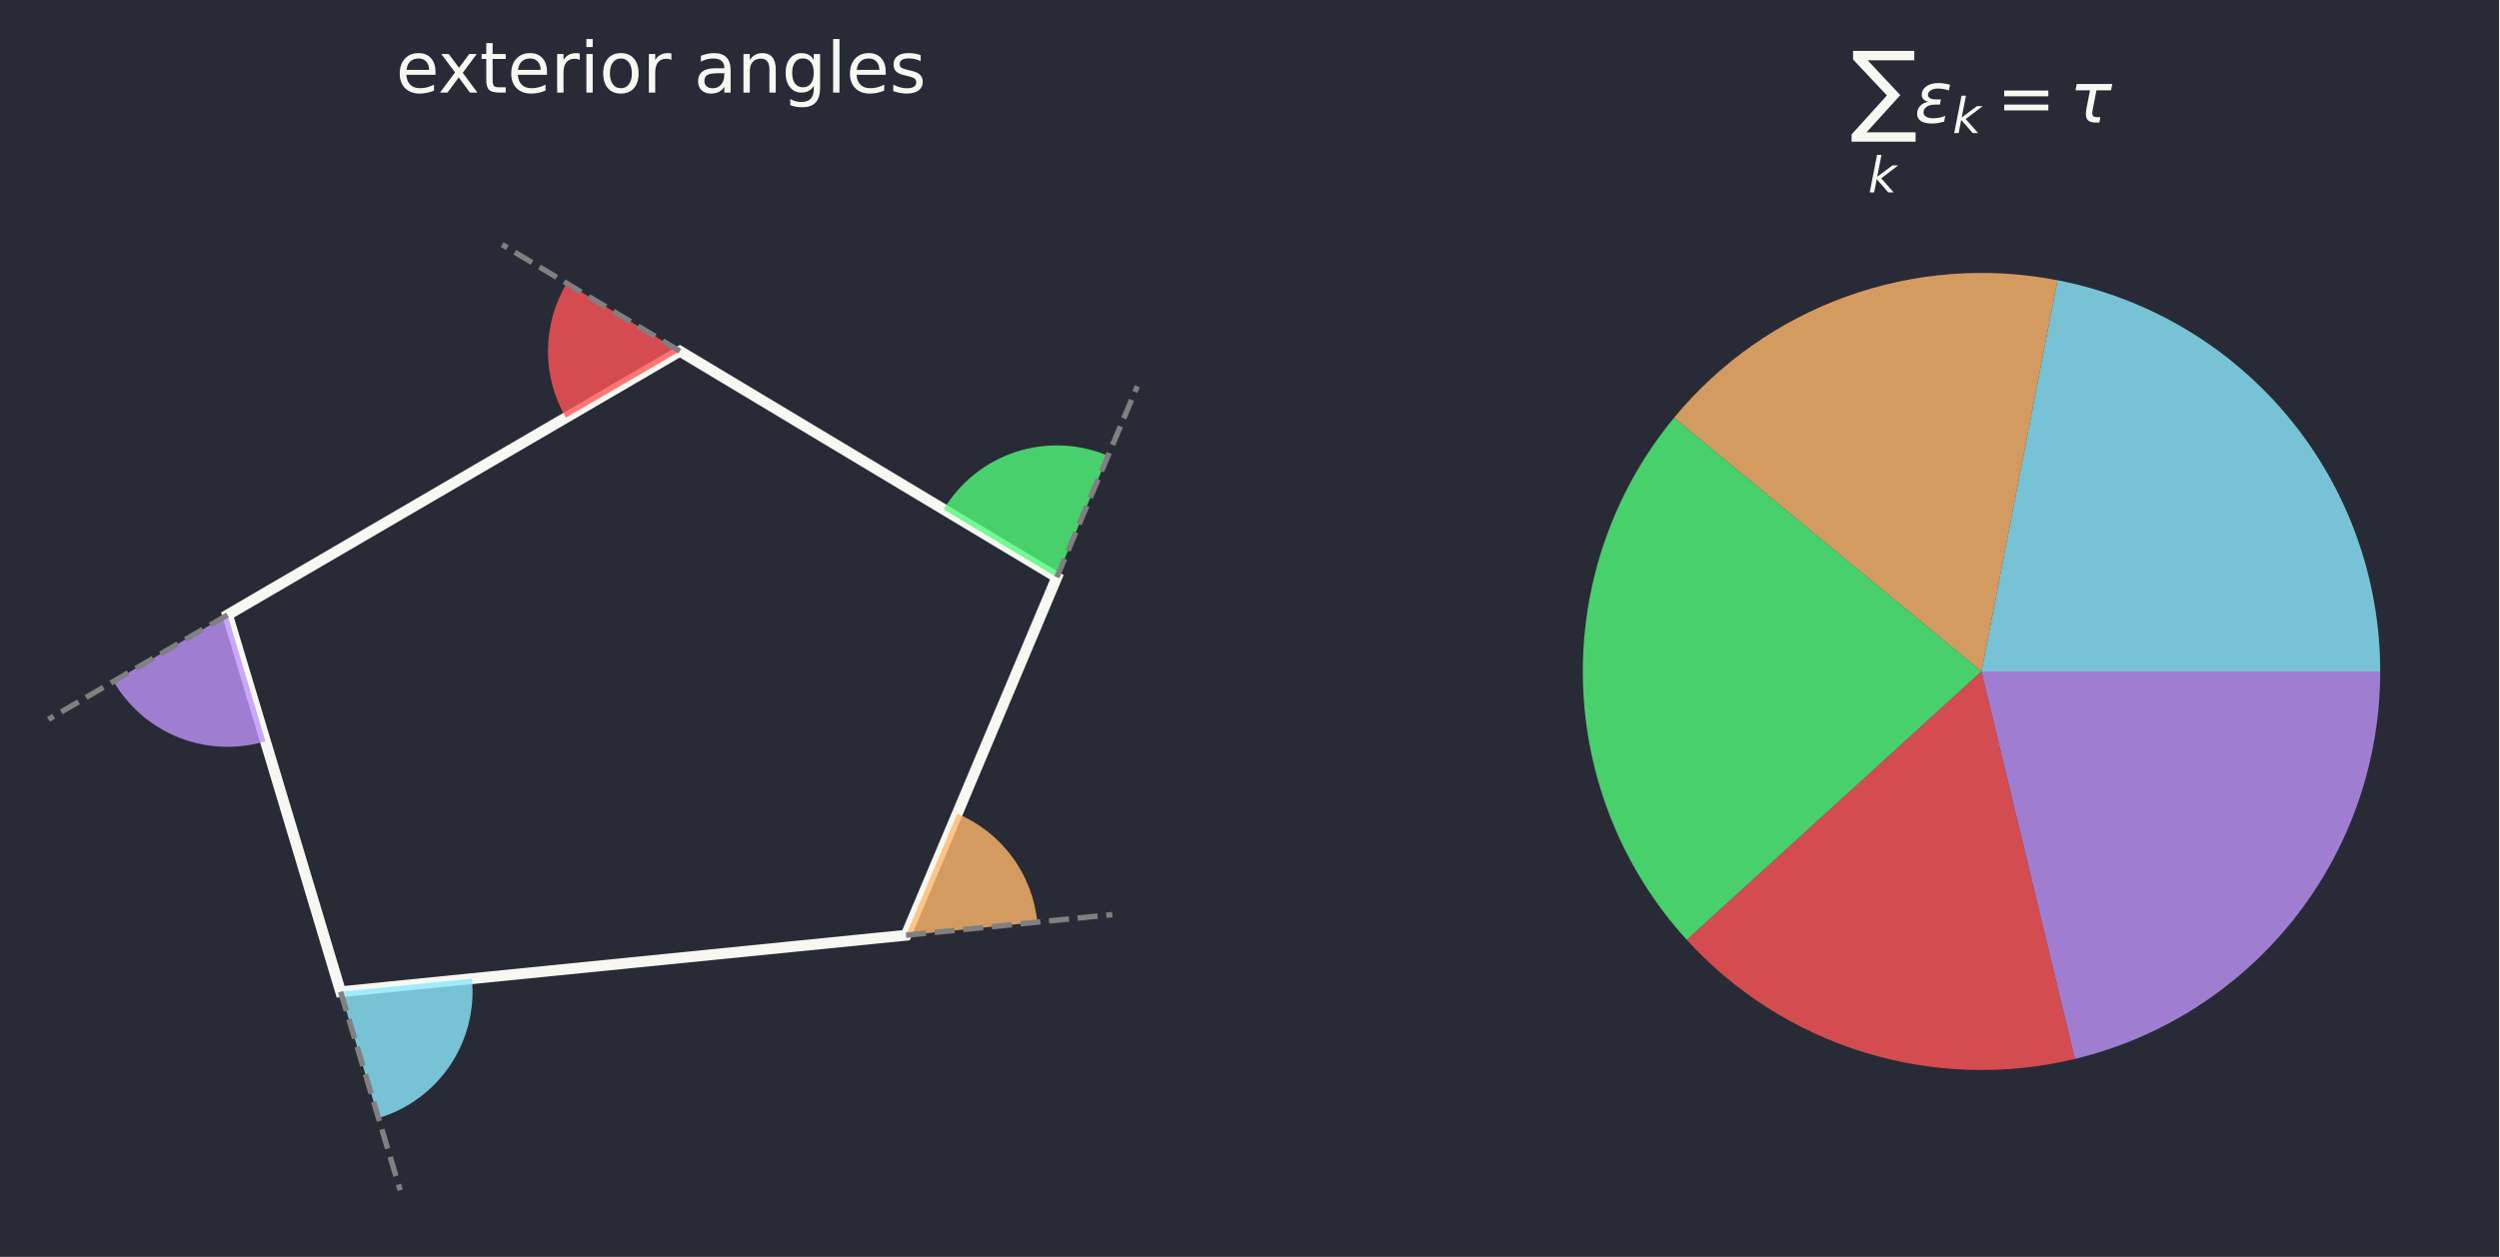
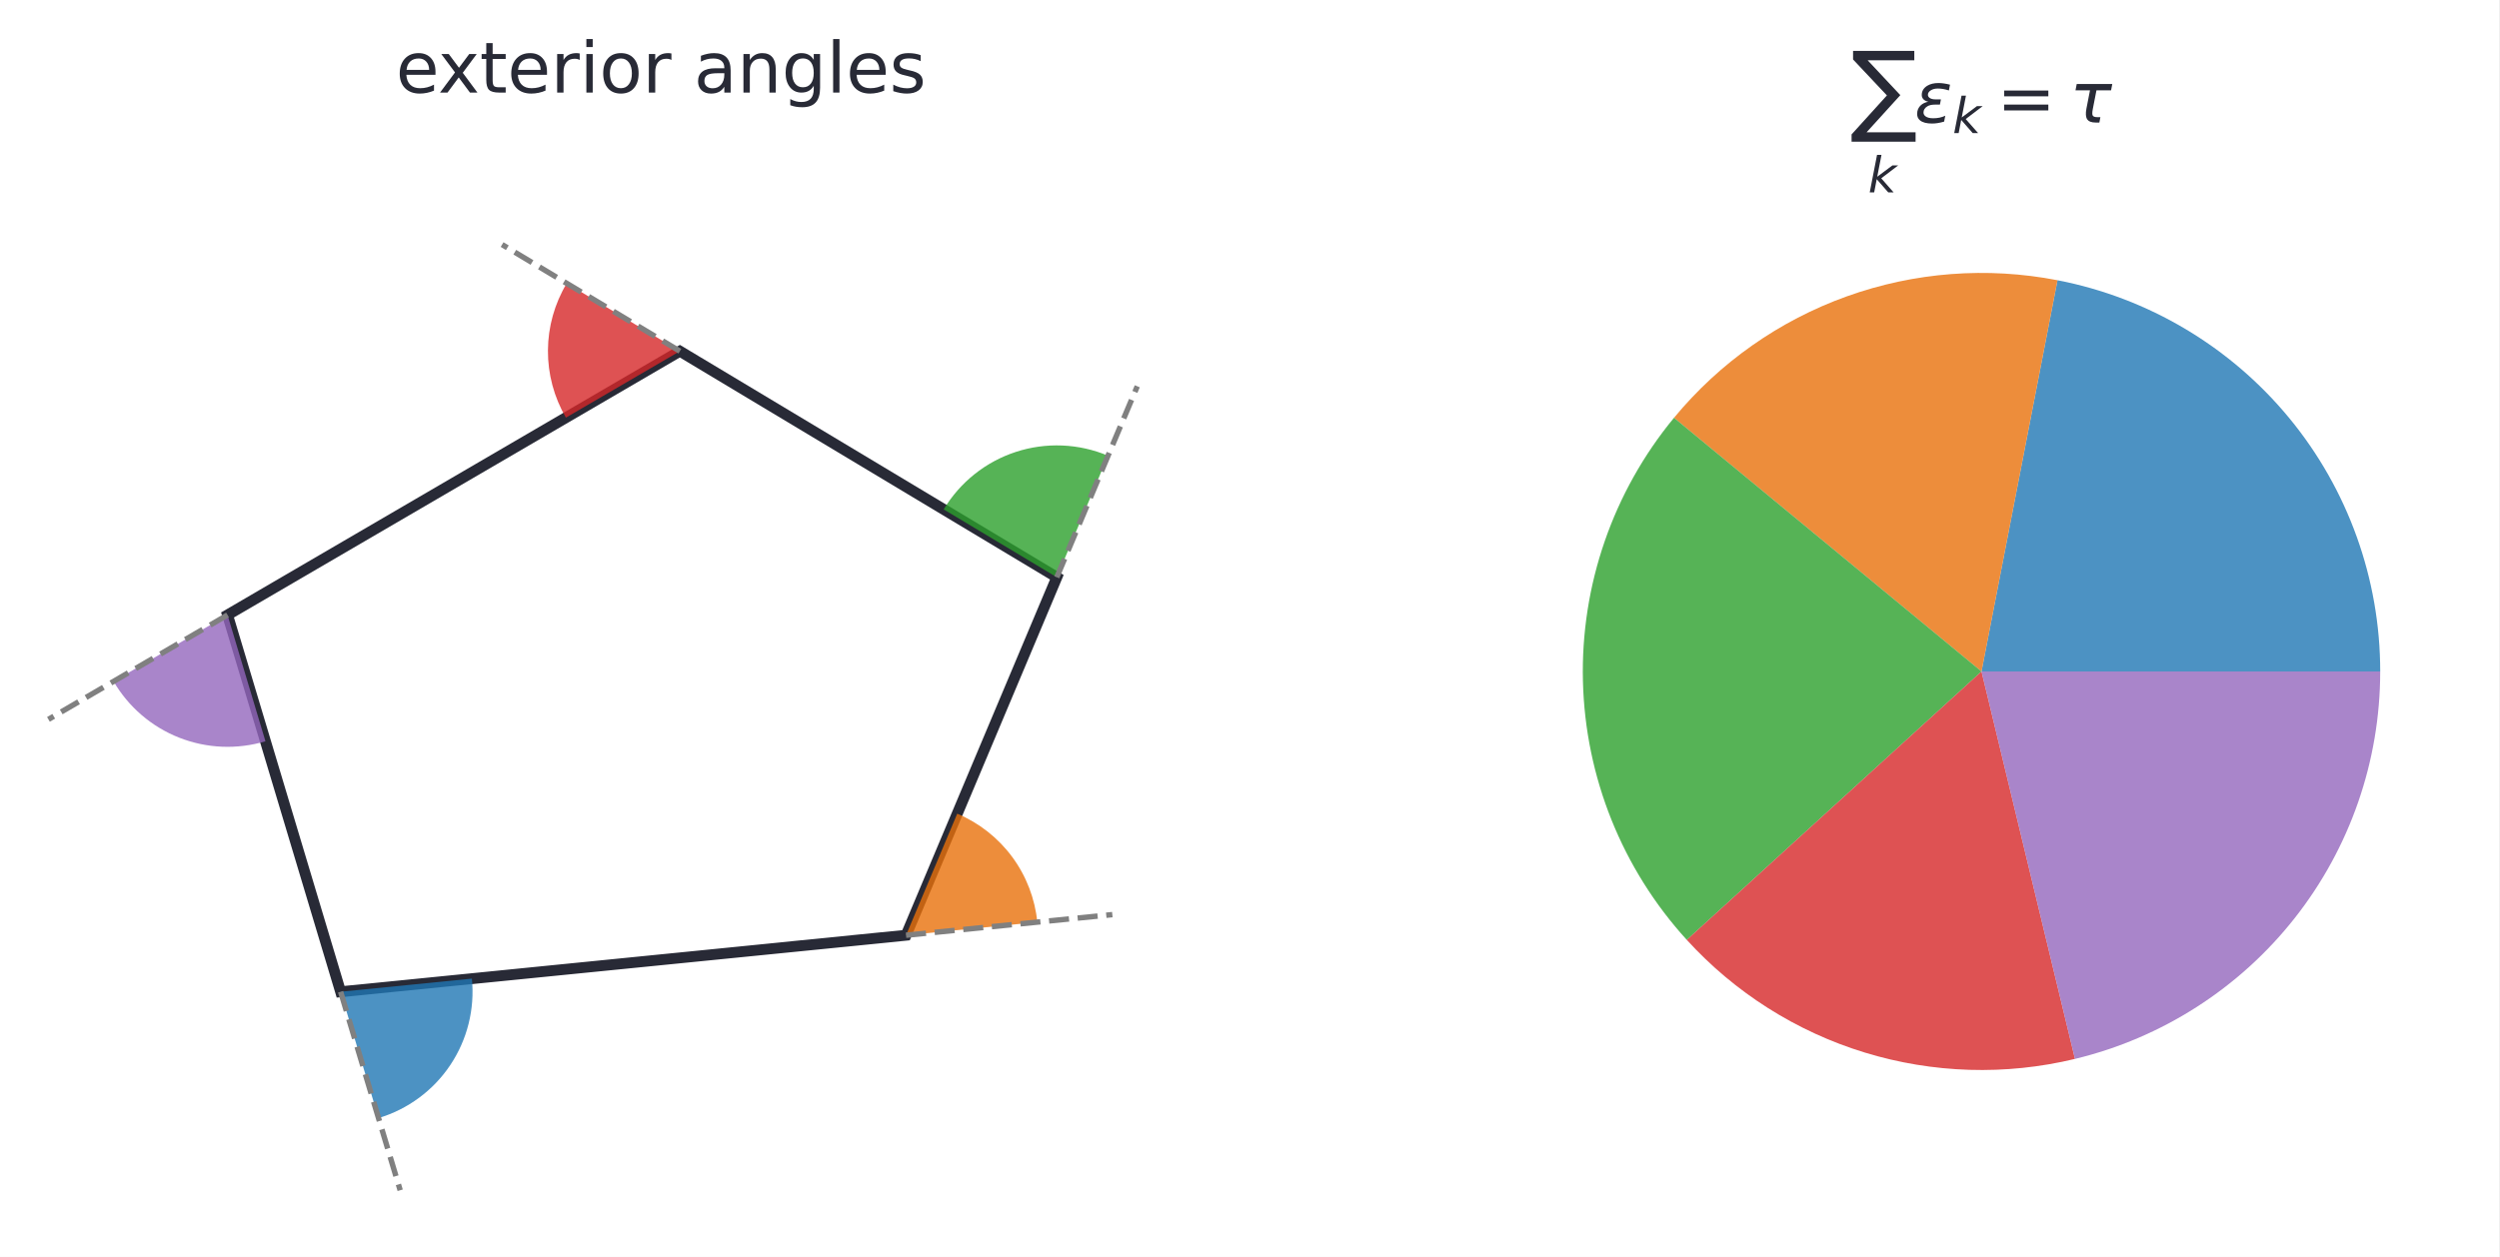
<svg xmlns="http://www.w3.org/2000/svg" xmlns:xlink="http://www.w3.org/1999/xlink" width="460.8pt" height="231.85pt" viewBox="0 0 460.8 231.85" version="1.1">
  <defs>
    <style type="text/css">*{stroke-linejoin: round; stroke-linecap: butt}</style>
  </defs>
  <g id="figure_1">
    <g id="patch_1">
-       <path d="M 0 231.85  L 460.8 231.85  L 460.8 0  L 0 0  z " style="fill: #282a36" />
+       <path d="M 0 231.85  L 460.8 231.85  L 460.8 0  L 0 0  z " style="fill: #ffffff" />
    </g>
    <g id="axes_1">
      <g id="patch_2">
-         <path d="M 62.806 182.946  L 167.068 172.52  L 194.871 106.487  L 125.363 64.783  L 41.954 113.438  L 62.806 182.946  z " clip-path="url(#p70f5fdd5c4)" style="fill: none; stroke: #f8f8f2; stroke-width: 2; stroke-linejoin: miter" />
+         <path d="M 62.806 182.946  L 167.068 172.52  L 194.871 106.487  L 125.363 64.783  L 41.954 113.438  L 62.806 182.946  z " clip-path="url(#pabeaf89d6e)" style="fill: none; stroke: #282a36; stroke-width: 2; stroke-linejoin: miter" />
      </g>
      <g id="patch_3">
-         <path d="M 69.797 206.247  C 75.205 204.625 79.883 201.17 83.023 196.477  C 86.164 191.785 87.575 186.143 87.013 180.525  L 62.806 182.946  z " clip-path="url(#p70f5fdd5c4)" style="fill: #8be9fd; opacity: 0.8" />
+         <path d="M 69.797 206.247  C 75.205 204.625 79.883 201.17 83.023 196.477  C 86.164 191.785 87.575 186.143 87.013 180.525  L 62.806 182.946  z " clip-path="url(#pabeaf89d6e)" style="fill: #1f77b4; opacity: 0.8" />
      </g>
      <g id="patch_4">
-         <path d="M 191.275 170.099  C 190.839 165.746 189.238 161.589 186.639 158.07  C 184.041 154.55 180.54 151.796 176.508 150.098  L 167.068 172.52  z " clip-path="url(#p70f5fdd5c4)" style="fill: #ffb86c; opacity: 0.8" />
+         <path d="M 191.275 170.099  C 190.839 165.746 189.238 161.589 186.639 158.07  C 184.041 154.55 180.54 151.796 176.508 150.098  L 167.068 172.52  z " clip-path="url(#pabeaf89d6e)" style="fill: #e8710a; opacity: 0.8" />
      </g>
      <g id="patch_5">
-         <path d="M 204.311 84.066  C 198.916 81.794 192.877 81.545 187.312 83.364  C 181.748 85.183 177.022 88.951 174.01 93.971  L 194.871 106.487  z " clip-path="url(#p70f5fdd5c4)" style="fill: #50fa7b; opacity: 0.8" />
+         <path d="M 204.311 84.066  C 198.916 81.794 192.877 81.545 187.312 83.364  C 181.748 85.183 177.022 88.951 174.01 93.971  L 194.871 106.487  z " clip-path="url(#pabeaf89d6e)" style="fill: #2ca02c; opacity: 0.8" />
      </g>
      <g id="patch_6">
-         <path d="M 104.502 52.266  C 102.26 56.003 101.063 60.275 101.036 64.632  C 101.009 68.99 102.154 73.276 104.349 77.041  L 125.363 64.783  z " clip-path="url(#p70f5fdd5c4)" style="fill: #ff5555; opacity: 0.8" />
+         <path d="M 104.502 52.266  C 102.26 56.003 101.063 60.275 101.036 64.632  C 101.009 68.99 102.154 73.276 104.349 77.041  L 125.363 64.783  z " clip-path="url(#pabeaf89d6e)" style="fill: #d62728; opacity: 0.8" />
      </g>
      <g id="patch_7">
-         <path d="M 20.94 125.696  C 23.691 130.412 27.95 134.067 33.029 136.069  C 38.108 138.072 43.715 138.308 48.944 136.74  L 41.954 113.438  z " clip-path="url(#p70f5fdd5c4)" style="fill: #bd93f9; opacity: 0.8" />
+         <path d="M 20.94 125.696  C 23.691 130.412 27.95 134.067 33.029 136.069  C 38.108 138.072 43.715 138.308 48.944 136.74  L 41.954 113.438  z " clip-path="url(#pabeaf89d6e)" style="fill: #9467bd; opacity: 0.8" />
      </g>
      <g id="line2d_1">
-         <path d="M 62.806 182.946  L 73.791 219.563  " clip-path="url(#p70f5fdd5c4)" style="fill: none; stroke-dasharray: 3.7,1.6; stroke-dashoffset: 0; stroke: #808080" />
+         <path d="M 62.806 182.946  L 73.791 219.563  " clip-path="url(#pabeaf89d6e)" style="fill: none; stroke-dasharray: 3.7,1.6; stroke-dashoffset: 0; stroke: #808080" />
      </g>
      <g id="line2d_2">
-         <path d="M 167.068 172.52  L 205.107 168.716  " clip-path="url(#p70f5fdd5c4)" style="fill: none; stroke-dasharray: 3.7,1.6; stroke-dashoffset: 0; stroke: #808080" />
+         <path d="M 167.068 172.52  L 205.107 168.716  " clip-path="url(#pabeaf89d6e)" style="fill: none; stroke-dasharray: 3.7,1.6; stroke-dashoffset: 0; stroke: #808080" />
      </g>
      <g id="line2d_3">
-         <path d="M 194.871 106.487  L 209.706 71.254  " clip-path="url(#p70f5fdd5c4)" style="fill: none; stroke-dasharray: 3.7,1.6; stroke-dashoffset: 0; stroke: #808080" />
+         <path d="M 194.871 106.487  L 209.706 71.254  " clip-path="url(#pabeaf89d6e)" style="fill: none; stroke-dasharray: 3.7,1.6; stroke-dashoffset: 0; stroke: #808080" />
      </g>
      <g id="line2d_4">
-         <path d="M 125.363 64.783  L 92.582 45.114  " clip-path="url(#p70f5fdd5c4)" style="fill: none; stroke-dasharray: 3.7,1.6; stroke-dashoffset: 0; stroke: #808080" />
+         <path d="M 125.363 64.783  L 92.582 45.114  " clip-path="url(#pabeaf89d6e)" style="fill: none; stroke-dasharray: 3.7,1.6; stroke-dashoffset: 0; stroke: #808080" />
      </g>
      <g id="line2d_5">
-         <path d="M 41.954 113.438  L 8.932 132.701  " clip-path="url(#p70f5fdd5c4)" style="fill: none; stroke-dasharray: 3.7,1.6; stroke-dashoffset: 0; stroke: #808080" />
+         <path d="M 41.954 113.438  L 8.932 132.701  " clip-path="url(#pabeaf89d6e)" style="fill: none; stroke-dasharray: 3.7,1.6; stroke-dashoffset: 0; stroke: #808080" />
      </g>
      <g id="text_1">
-         <g style="fill: #f8f8f2" transform="translate(72.99353 17.07797) scale(0.13 -0.13)">
+         <g style="fill: #282a36" transform="translate(72.99353 17.07797) scale(0.13 -0.13)">
          <defs>
            <path id="DejaVuSans-48" d="M 3597 1894  L 3597 1613  L 953 1613  Q 991 1019 1311 708  Q 1631 397 2203 397  Q 2534 397 2845 478  Q 3156 559 3463 722  L 3463 178  Q 3153 47 2828 -22  Q 2503 -91 2169 -91  Q 1331 -91 842 396  Q 353 884 353 1716  Q 353 2575 817 3079  Q 1281 3584 2069 3584  Q 2775 3584 3186 3129  Q 3597 2675 3597 1894  z M 3022 2063  Q 3016 2534 2758 2815  Q 2500 3097 2075 3097  Q 1594 3097 1305 2825  Q 1016 2553 972 2059  L 3022 2063  z " transform="scale(0.015625)" />
            <path id="DejaVuSans-5b" d="M 3513 3500  L 2247 1797  L 3578 0  L 2900 0  L 1881 1375  L 863 0  L 184 0  L 1544 1831  L 300 3500  L 978 3500  L 1906 2253  L 2834 3500  L 3513 3500  z " transform="scale(0.015625)" />
            <path id="DejaVuSans-57" d="M 1172 4494  L 1172 3500  L 2356 3500  L 2356 3053  L 1172 3053  L 1172 1153  Q 1172 725 1289 603  Q 1406 481 1766 481  L 2356 481  L 2356 0  L 1766 0  Q 1100 0 847 248  Q 594 497 594 1153  L 594 3053  L 172 3053  L 172 3500  L 594 3500  L 594 4494  L 1172 4494  z " transform="scale(0.015625)" />
            <path id="DejaVuSans-55" d="M 2631 2963  Q 2534 3019 2420 3045  Q 2306 3072 2169 3072  Q 1681 3072 1420 2755  Q 1159 2438 1159 1844  L 1159 0  L 581 0  L 581 3500  L 1159 3500  L 1159 2956  Q 1341 3275 1631 3429  Q 1922 3584 2338 3584  Q 2397 3584 2469 3576  Q 2541 3569 2628 3553  L 2631 2963  z " transform="scale(0.015625)" />
            <path id="DejaVuSans-4c" d="M 603 3500  L 1178 3500  L 1178 0  L 603 0  L 603 3500  z M 603 4863  L 1178 4863  L 1178 4134  L 603 4134  L 603 4863  z " transform="scale(0.015625)" />
            <path id="DejaVuSans-52" d="M 1959 3097  Q 1497 3097 1228 2736  Q 959 2375 959 1747  Q 959 1119 1226 758  Q 1494 397 1959 397  Q 2419 397 2687 759  Q 2956 1122 2956 1747  Q 2956 2369 2687 2733  Q 2419 3097 1959 3097  z M 1959 3584  Q 2709 3584 3137 3096  Q 3566 2609 3566 1747  Q 3566 888 3137 398  Q 2709 -91 1959 -91  Q 1206 -91 779 398  Q 353 888 353 1747  Q 353 2609 779 3096  Q 1206 3584 1959 3584  z " transform="scale(0.015625)" />
            <path id="DejaVuSans-3" transform="scale(0.015625)" />
            <path id="DejaVuSans-44" d="M 2194 1759  Q 1497 1759 1228 1600  Q 959 1441 959 1056  Q 959 750 1161 570  Q 1363 391 1709 391  Q 2188 391 2477 730  Q 2766 1069 2766 1631  L 2766 1759  L 2194 1759  z M 3341 1997  L 3341 0  L 2766 0  L 2766 531  Q 2569 213 2275 61  Q 1981 -91 1556 -91  Q 1019 -91 701 211  Q 384 513 384 1019  Q 384 1609 779 1909  Q 1175 2209 1959 2209  L 2766 2209  L 2766 2266  Q 2766 2663 2505 2880  Q 2244 3097 1772 3097  Q 1472 3097 1187 3025  Q 903 2953 641 2809  L 641 3341  Q 956 3463 1253 3523  Q 1550 3584 1831 3584  Q 2591 3584 2966 3190  Q 3341 2797 3341 1997  z " transform="scale(0.015625)" />
            <path id="DejaVuSans-51" d="M 3513 2113  L 3513 0  L 2938 0  L 2938 2094  Q 2938 2591 2744 2837  Q 2550 3084 2163 3084  Q 1697 3084 1428 2787  Q 1159 2491 1159 1978  L 1159 0  L 581 0  L 581 3500  L 1159 3500  L 1159 2956  Q 1366 3272 1645 3428  Q 1925 3584 2291 3584  Q 2894 3584 3203 3211  Q 3513 2838 3513 2113  z " transform="scale(0.015625)" />
            <path id="DejaVuSans-4a" d="M 2906 1791  Q 2906 2416 2648 2759  Q 2391 3103 1925 3103  Q 1463 3103 1205 2759  Q 947 2416 947 1791  Q 947 1169 1205 825  Q 1463 481 1925 481  Q 2391 481 2648 825  Q 2906 1169 2906 1791  z M 3481 434  Q 3481 -459 3084 -895  Q 2688 -1331 1869 -1331  Q 1566 -1331 1297 -1286  Q 1028 -1241 775 -1147  L 775 -588  Q 1028 -725 1275 -790  Q 1522 -856 1778 -856  Q 2344 -856 2625 -561  Q 2906 -266 2906 331  L 2906 616  Q 2728 306 2450 153  Q 2172 0 1784 0  Q 1141 0 747 490  Q 353 981 353 1791  Q 353 2603 747 3093  Q 1141 3584 1784 3584  Q 2172 3584 2450 3431  Q 2728 3278 2906 2969  L 2906 3500  L 3481 3500  L 3481 434  z " transform="scale(0.015625)" />
            <path id="DejaVuSans-4f" d="M 603 4863  L 1178 4863  L 1178 0  L 603 0  L 603 4863  z " transform="scale(0.015625)" />
            <path id="DejaVuSans-56" d="M 2834 3397  L 2834 2853  Q 2591 2978 2328 3040  Q 2066 3103 1784 3103  Q 1356 3103 1142 2972  Q 928 2841 928 2578  Q 928 2378 1081 2264  Q 1234 2150 1697 2047  L 1894 2003  Q 2506 1872 2764 1633  Q 3022 1394 3022 966  Q 3022 478 2636 193  Q 2250 -91 1575 -91  Q 1294 -91 989 -36  Q 684 19 347 128  L 347 722  Q 666 556 975 473  Q 1284 391 1588 391  Q 1994 391 2212 530  Q 2431 669 2431 922  Q 2431 1156 2273 1281  Q 2116 1406 1581 1522  L 1381 1569  Q 847 1681 609 1914  Q 372 2147 372 2553  Q 372 3047 722 3315  Q 1072 3584 1716 3584  Q 2034 3584 2315 3537  Q 2597 3491 2834 3397  z " transform="scale(0.015625)" />
          </defs>
          <use xlink:href="#DejaVuSans-48" />
          <use xlink:href="#DejaVuSans-5b" transform="translate(59.78125 0)" />
          <use xlink:href="#DejaVuSans-57" transform="translate(118.9688 0)" />
          <use xlink:href="#DejaVuSans-48" transform="translate(158.1719 0)" />
          <use xlink:href="#DejaVuSans-55" transform="translate(219.7031 0)" />
          <use xlink:href="#DejaVuSans-4c" transform="translate(260.8125 0)" />
          <use xlink:href="#DejaVuSans-52" transform="translate(288.5938 0)" />
          <use xlink:href="#DejaVuSans-55" transform="translate(349.7812 0)" />
          <use xlink:href="#DejaVuSans-3" transform="translate(390.8906 0)" />
          <use xlink:href="#DejaVuSans-44" transform="translate(422.6719 0)" />
          <use xlink:href="#DejaVuSans-51" transform="translate(483.9531 0)" />
          <use xlink:href="#DejaVuSans-4a" transform="translate(547.3281 0)" />
          <use xlink:href="#DejaVuSans-4f" transform="translate(610.8125 0)" />
          <use xlink:href="#DejaVuSans-48" transform="translate(638.5938 0)" />
          <use xlink:href="#DejaVuSans-56" transform="translate(700.125 0)" />
        </g>
      </g>
    </g>
    <g id="axes_2">
      <g id="patch_8">
-         <path d="M 438.896 123.864  C 438.896 106.802 432.957 90.26 422.102 77.095  C 411.248 63.931 396.142 54.947 379.392 51.694  L 365.379 123.864  z " clip-path="url(#pc18f8ede29)" style="fill: #8be9fd; opacity: 0.8" />
+         <path d="M 438.896 123.864  C 438.896 106.802 432.957 90.26 422.102 77.095  C 411.248 63.931 396.142 54.947 379.392 51.694  L 365.379 123.864  z " clip-path="url(#p69cfd22545)" style="fill: #1f77b4; opacity: 0.8" />
      </g>
      <g id="patch_9">
-         <path d="M 379.392 51.694  C 366.414 49.174 352.993 50.201 340.549 54.666  C 328.105 59.132 317.093 66.872 308.677 77.069  L 365.379 123.864  z " clip-path="url(#pc18f8ede29)" style="fill: #ffb86c; opacity: 0.8" />
+         <path d="M 379.392 51.694  C 366.414 49.174 352.993 50.201 340.549 54.666  C 328.105 59.132 317.093 66.872 308.677 77.069  L 365.379 123.864  z " clip-path="url(#p69cfd22545)" style="fill: #e8710a; opacity: 0.8" />
      </g>
      <g id="patch_10">
-         <path d="M 308.677 77.069  C 297.416 90.714 291.45 107.976 291.883 125.663  C 292.316 143.35 299.119 160.3 311.035 173.378  L 365.379 123.864  z " clip-path="url(#pc18f8ede29)" style="fill: #50fa7b; opacity: 0.8" />
+         <path d="M 308.677 77.069  C 297.416 90.714 291.45 107.976 291.883 125.663  C 292.316 143.35 299.119 160.3 311.035 173.378  L 365.379 123.864  z " clip-path="url(#p69cfd22545)" style="fill: #2ca02c; opacity: 0.8" />
      </g>
      <g id="patch_11">
-         <path d="M 311.035 173.378  C 319.904 183.113 331.229 190.288 343.819 194.15  C 356.41 198.012 369.81 198.421 382.612 195.333  L 365.379 123.864  z " clip-path="url(#pc18f8ede29)" style="fill: #ff5555; opacity: 0.8" />
+         <path d="M 311.035 173.378  C 319.904 183.113 331.229 190.288 343.819 194.15  C 356.41 198.012 369.81 198.421 382.612 195.333  L 365.379 123.864  z " clip-path="url(#p69cfd22545)" style="fill: #d62728; opacity: 0.8" />
      </g>
      <g id="patch_12">
-         <path d="M 382.612 195.333  C 398.65 191.466 412.929 182.311 423.136 169.35  C 433.343 156.389 438.896 140.362 438.896 123.864  L 365.379 123.864  z " clip-path="url(#pc18f8ede29)" style="fill: #bd93f9; opacity: 0.8" />
+         <path d="M 382.612 195.333  C 398.65 191.466 412.929 182.311 423.136 169.35  C 433.343 156.389 438.896 140.362 438.896 123.864  L 365.379 123.864  z " clip-path="url(#p69cfd22545)" style="fill: #9467bd; opacity: 0.8" />
      </g>
      <g id="text_2">
-         <g style="fill: #f8f8f2" transform="translate(341.1987 22.64283) scale(0.13 -0.13)">
+         <g style="fill: #282a36" transform="translate(341.1987 22.64283) scale(0.13 -0.13)">
          <defs>
            <path id="DejaVuSansDisplay-10" d="M 244 6509  L 5803 6509  L 5803 5656  L 1566 5656  L 4534 2488  L 1469 -888  L 5919 -888  L 5919 -1738  L 109 -1738  L 109 -1078  L 3316 2463  L 244 5728  L 244 6509  z " transform="scale(0.015625)" />
            <path id="DejaVuSans-Oblique-4e" d="M 1172 4863  L 1747 4863  L 1197 2028  L 3169 3500  L 3916 3500  L 1716 1825  L 3322 0  L 2625 0  L 1131 1709  L 800 0  L 225 0  L 1172 4863  z " transform="scale(0.015625)" />
            <path id="DejaVuSans-Oblique-349" d="M 1263 1888  Q 925 1963 778 2166  Q 669 2309 669 2503  Q 669 3034 1175 3344  Q 1575 3588 2188 3588  Q 2425 3588 2684 3550  Q 2944 3513 3234 3438  L 3134 2916  Q 2847 3006 2606 3047  Q 2359 3088 2138 3088  Q 1766 3088 1522 2944  Q 1228 2772 1228 2522  Q 1228 2356 1381 2241  Q 1563 2103 1925 2103  L 2409 2103  L 2319 1628  L 1856 1628  Q 1425 1628 1172 1469  Q 828 1253 828 916  Q 828 703 1013 563  Q 1244 388 1716 388  Q 2006 388 2284 444  Q 2563 503 2806 619  L 2700 84  Q 2403 -3 2131 -47  Q 1859 -91 1609 -91  Q 866 -91 516 194  Q 250 413 250 781  Q 250 1278 600 1584  Q 859 1813 1263 1888  z " transform="scale(0.015625)" />
            <path id="DejaVuSans-20" d="M 678 2906  L 4684 2906  L 4684 2381  L 678 2381  L 678 2906  z M 678 1631  L 4684 1631  L 4684 1100  L 678 1100  L 678 1631  z " transform="scale(0.015625)" />
            <path id="DejaVuSans-Oblique-358" d="M 2103 638  Q 2188 488 2525 488  L 2800 488  L 2706 0  L 2363 0  Q 1800 0 1600 300  Q 1403 606 1534 1269  L 1856 2925  L 541 2925  L 653 3500  L 3881 3500  L 3769 2925  L 2444 2925  L 2113 1234  Q 2025 781 2103 638  z " transform="scale(0.015625)" />
          </defs>
          <use xlink:href="#DejaVuSansDisplay-10" transform="translate(0 0.296875)" />
          <use xlink:href="#DejaVuSans-Oblique-4e" transform="translate(25 -98.79844) scale(0.7)" />
          <use xlink:href="#DejaVuSans-Oblique-349" transform="translate(90.78125 0.296875)" />
          <use xlink:href="#DejaVuSans-Oblique-4e" transform="translate(144.834 -14.70308) scale(0.7)" />
          <use xlink:href="#DejaVuSans-20" transform="translate(207.5879 0.296875)" />
          <use xlink:href="#DejaVuSans-Oblique-358" transform="translate(310.8594 0.296875)" />
        </g>
      </g>
    </g>
  </g>
  <defs>
-     <clipPath id="p70f5fdd5c4">
+     <clipPath id="pabeaf89d6e">
      <rect x="7.2" y="23.078" width="229.375" height="201.572" />
    </clipPath>
-     <clipPath id="pc18f8ede29">
+     <clipPath id="p69cfd22545">
      <rect x="277.157" y="35.643" width="176.443" height="176.443" />
    </clipPath>
  </defs>
</svg>
